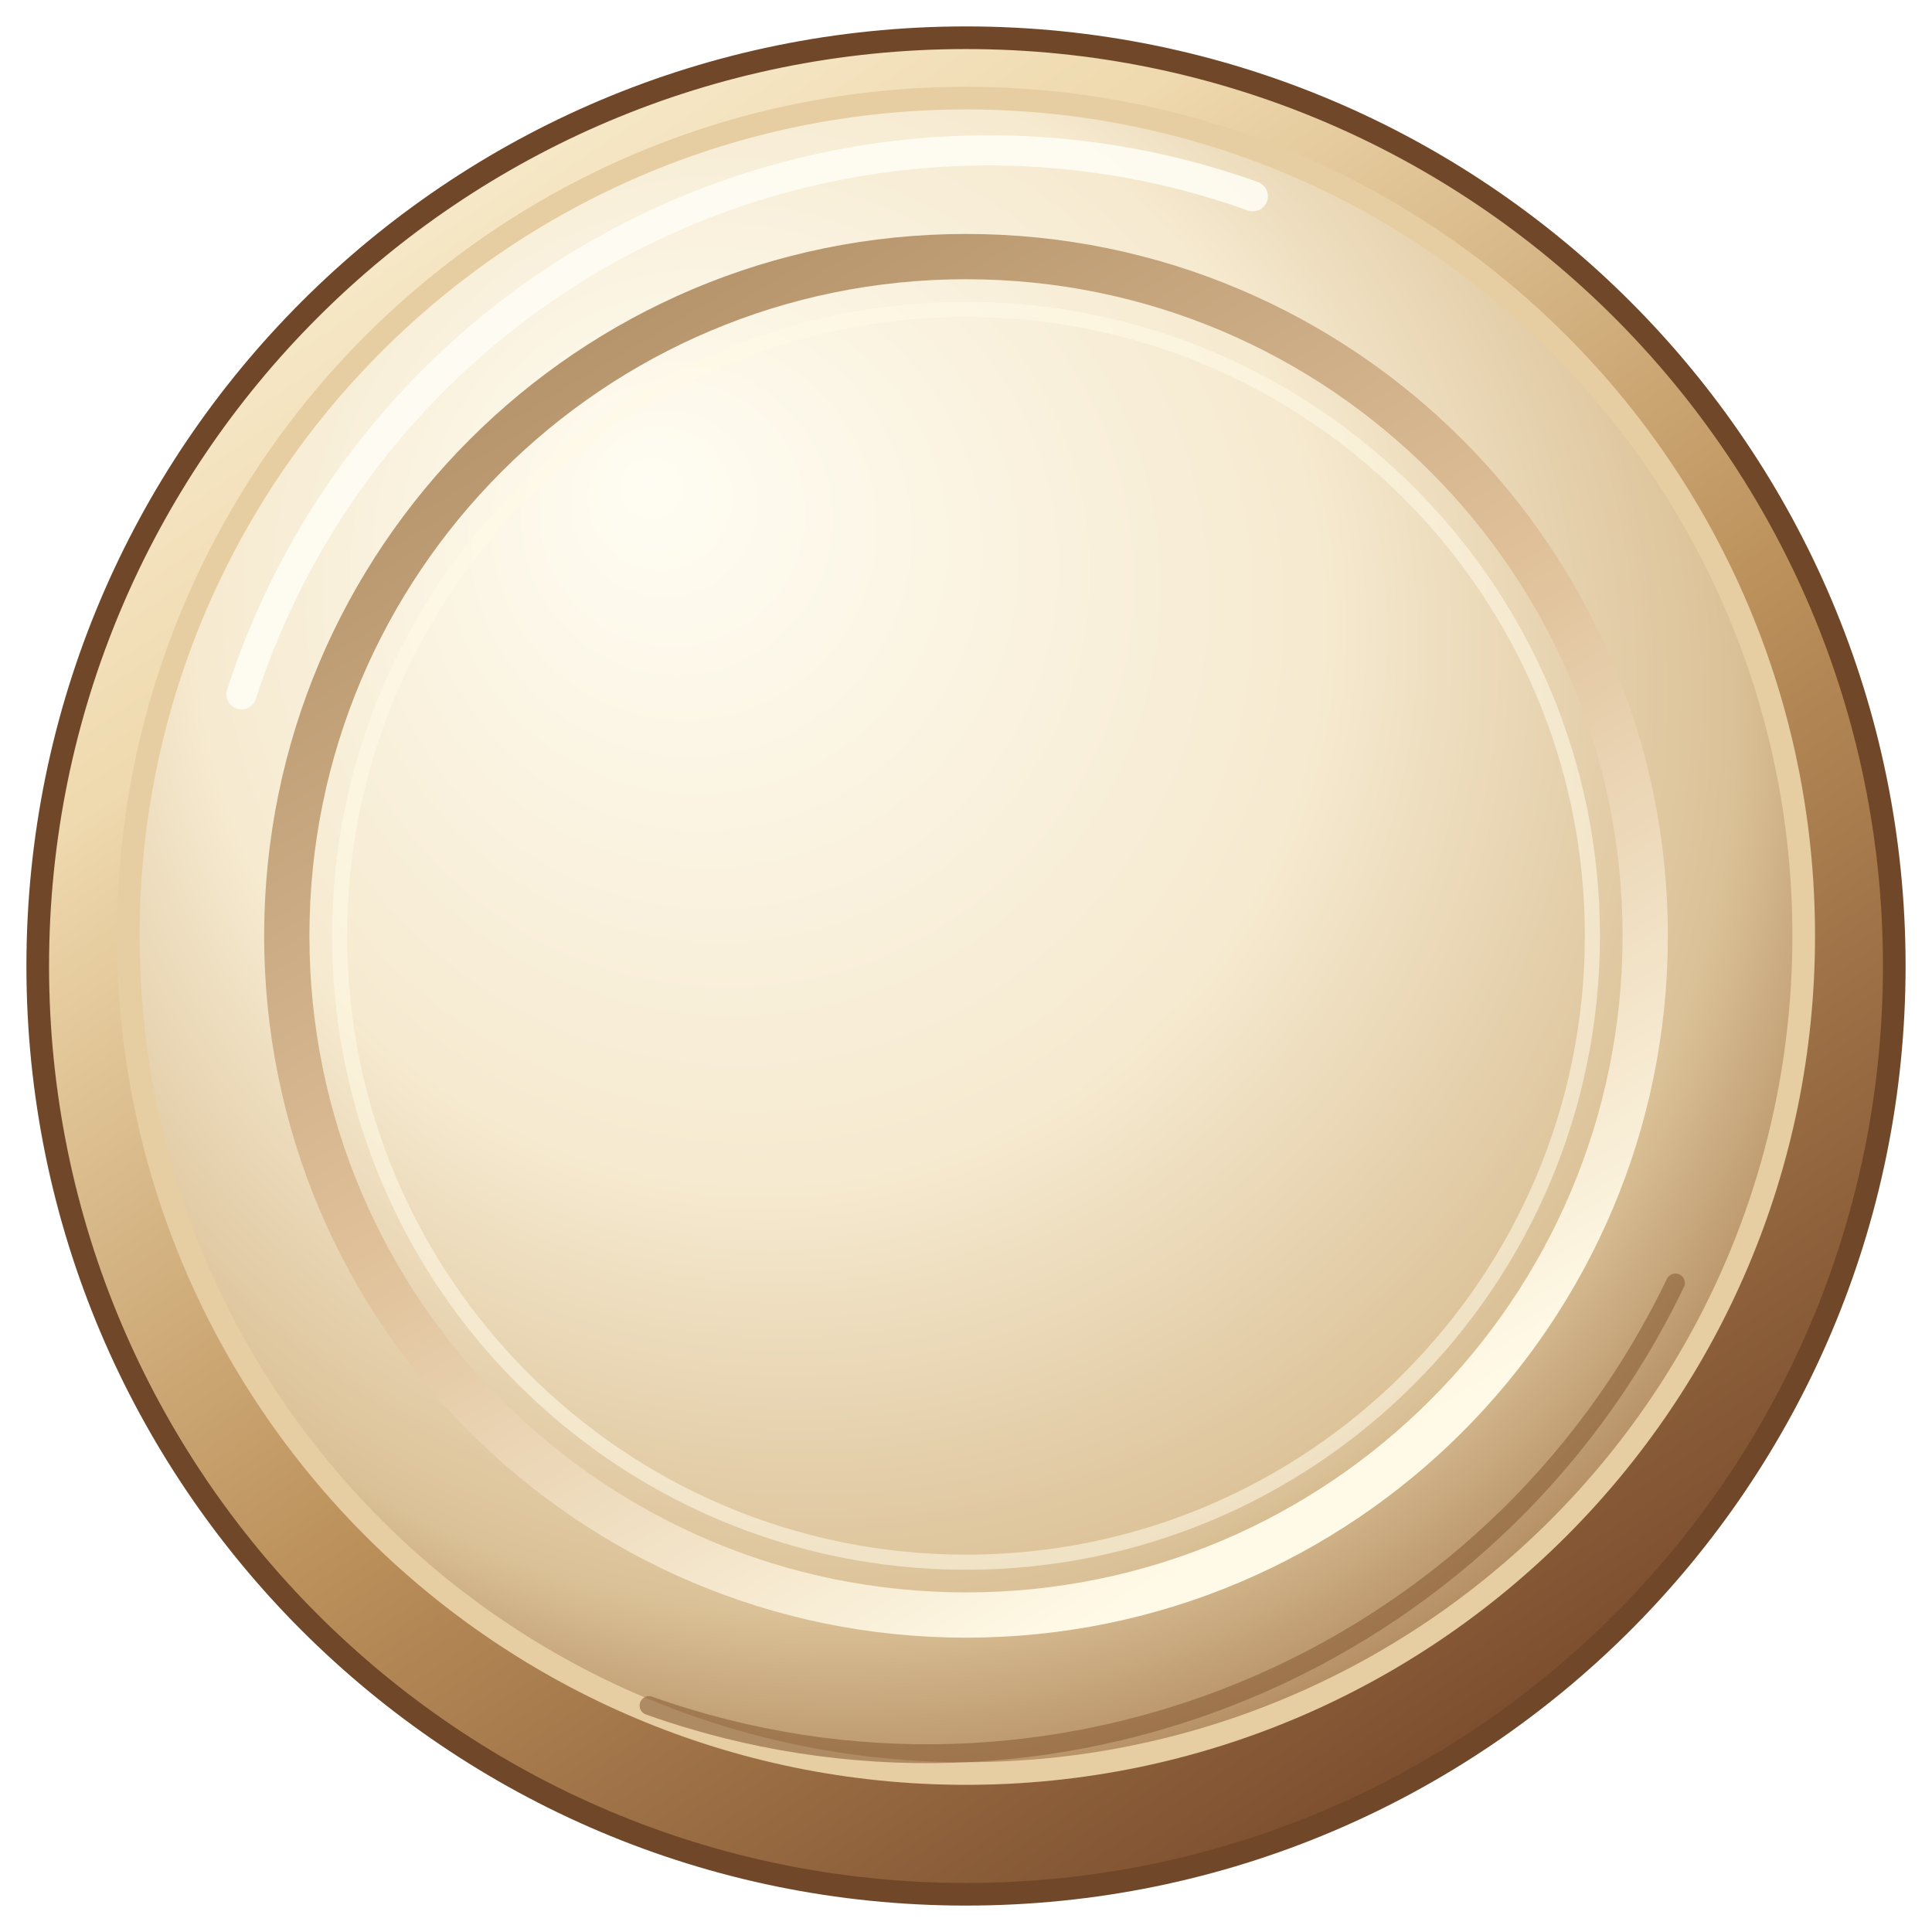
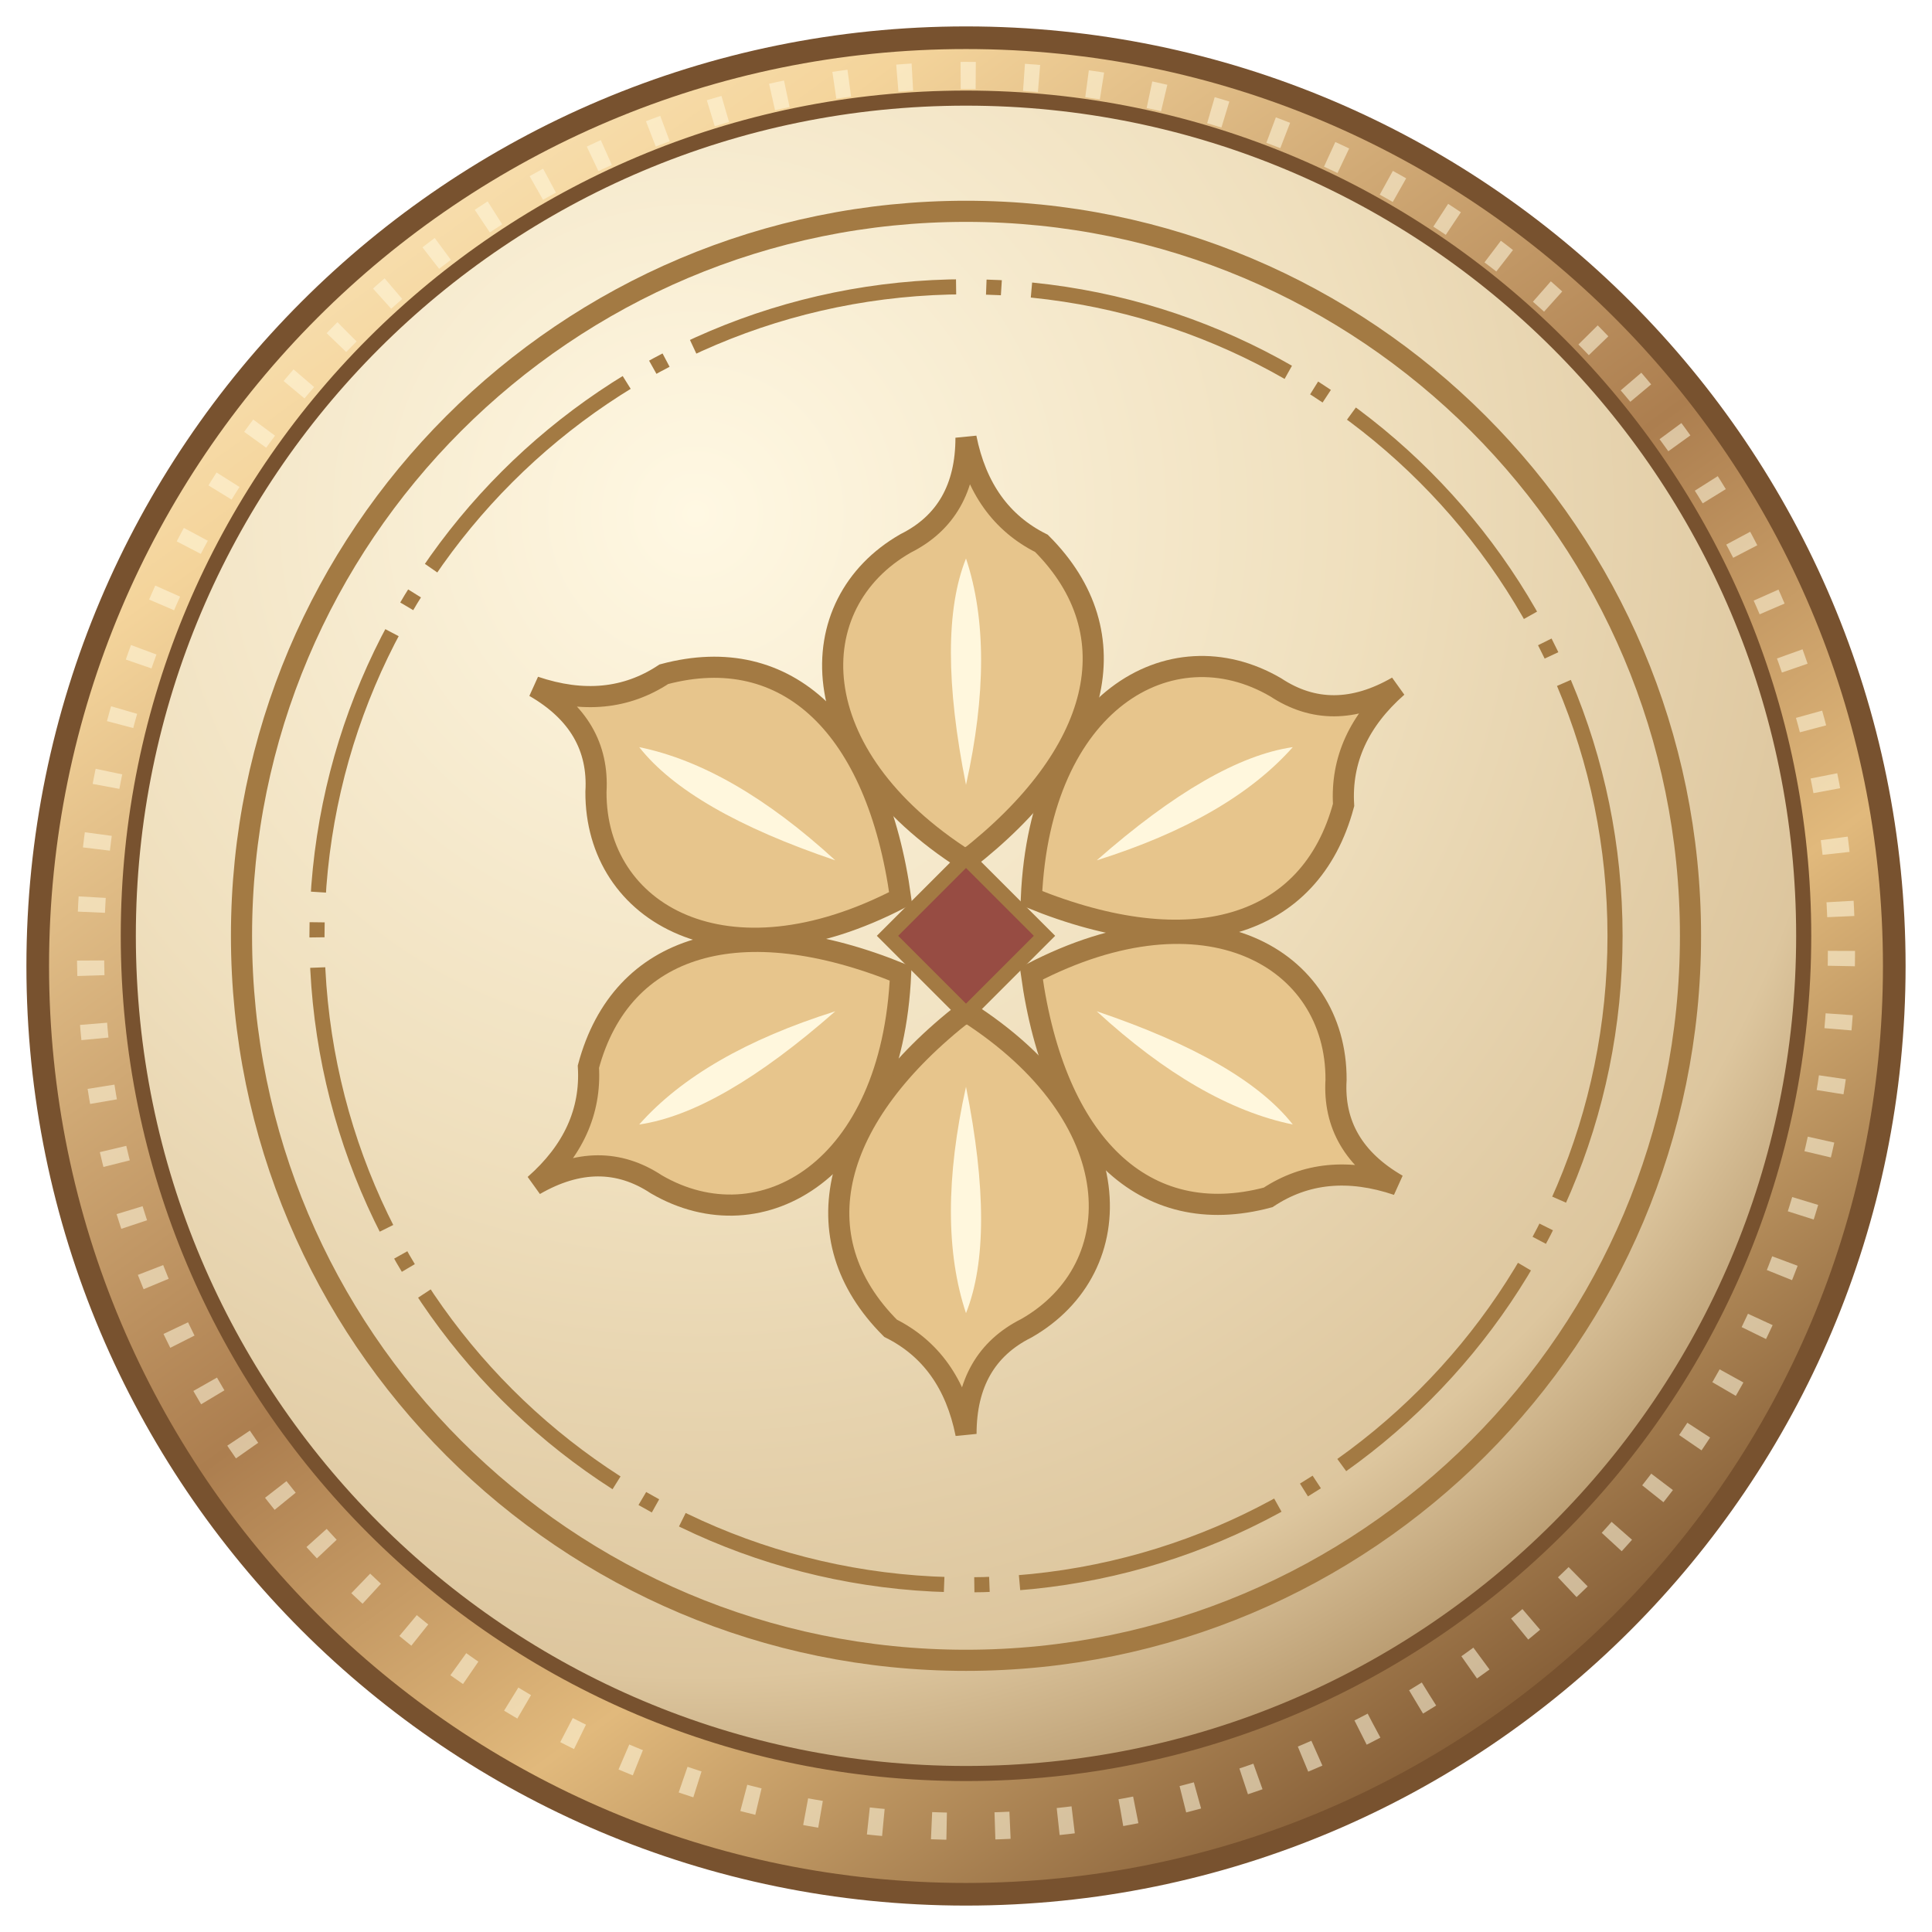
- <svg xmlns="http://www.w3.org/2000/svg" viewBox="0 0 128 128">
+ <svg xmlns="http://www.w3.org/2000/svg" xmlns:xlink="http://www.w3.org/1999/xlink" viewBox="0 0 128 128">
  <defs>
-     <linearGradient id="bevel" x2="68%" y2="100%">
-       <stop stop-color="#FFFAE6" />
-       <stop offset=".3" stop-color="#EFD9AE" />
-       <stop offset=".63" stop-color="#BC915B" />
-       <stop offset="1" stop-color="#794B2D" />
+     <linearGradient id="lb" x2=".72" y2="1">
+       <stop stop-color="#fff5d8" />
+       <stop offset=".23" stop-color="#f4d49b" />
+       <stop offset=".55" stop-color="#ac7e4f" />
+       <stop offset=".74" stop-color="#e1b97c" />
+       <stop offset="1" stop-color="#79522e" />
    </linearGradient>
-     <radialGradient id="face" cx="44%" cy="39%" r="64%" fx="31%" fy="23%">
-       <stop stop-color="#FFFDF3" />
-       <stop offset=".52" stop-color="#F6EAD0" />
-       <stop offset=".84" stop-color="#DBC197" />
-       <stop offset="1" stop-color="#AE855A" />
+     <radialGradient id="lf" cx=".34" cy=".25" r=".83">
+       <stop stop-color="#fff8e3" />
+       <stop offset=".48" stop-color="#efdfbd" />
+       <stop offset=".83" stop-color="#ddc69e" />
+       <stop offset="1" stop-color="#ad8d61" />
    </radialGradient>
-     <linearGradient id="groove" x2="60%" y2="100%">
-       <stop stop-color="#A7855D" />
-       <stop offset=".56" stop-color="#DFC098" />
-       <stop offset="1" stop-color="#FFFAE7" />
-     </linearGradient>
+     <g id="lp">
+       <path d="M0-5C-11-12-11-22-4-26Q0-28 0-33Q1-28 5-26C11-20 9-12 0-5Z" fill="#e7c58c" stroke="#a37a43" stroke-width="1.4" />
+       <path d="M0-10Q-2-20 0-25Q2-19 0-10Z" fill="#fff7dd" />
+     </g>
+     <g id="lq">
+       <use xlink:href="#lp" />
+       <use xlink:href="#lp" transform="rotate(60)" />
+       <use xlink:href="#lp" transform="rotate(120)" />
+     </g>
  </defs>
-   <circle cx="64" cy="64" r="61.5" fill="url(#bevel)" stroke="#704829" stroke-width="1.5" />
-   <circle cx="64" cy="62" r="55.5" fill="url(#face)" stroke="#E7CDA2" stroke-width="1.5" />
-   <circle cx="64" cy="62" r="45" fill="none" stroke="url(#groove)" stroke-width="3" />
-   <circle cx="64" cy="62" r="41.5" fill="none" stroke="#FFFAE7" stroke-opacity=".56" />
-   <path d="M16 46A52 52 0 0 1 83 13" fill="none" stroke="#FFFEF6" stroke-opacity=".85" stroke-width="2" stroke-linecap="round" />
-   <path d="M43 113A55 55 0 0 0 111 85" fill="none" stroke="#8A603A" stroke-opacity=".6" stroke-width="1.25" stroke-linecap="round" />
+   <circle cx="64" cy="64" r="61.5" fill="url(#lb)" stroke="#78522f" stroke-width="1.5" />
+   <circle cx="64" cy="63" r="58" fill="none" stroke="#fff7dd" opacity=".56" stroke-width="1.8" stroke-dasharray="1 3.2" />
+   <circle cx="64" cy="62" r="55.5" fill="url(#lf)" stroke="#78522f" />
+   <circle cx="64" cy="62" r="48" fill="none" stroke="#a37a43" stroke-width="1.4" />
+   <circle cx="64" cy="62" r="43" fill="none" stroke="#a37a43" stroke-dasharray="18 2 1 2" />
+   <g transform="translate(64 62)">
+     <use xlink:href="#lq" />
+     <use xlink:href="#lq" transform="rotate(180)" />
+     <path d="M0-5.2 5.2 0 0 5.2-5.2 0Z" fill="#974c43" stroke="#a37a43" />
+   </g>
</svg>
